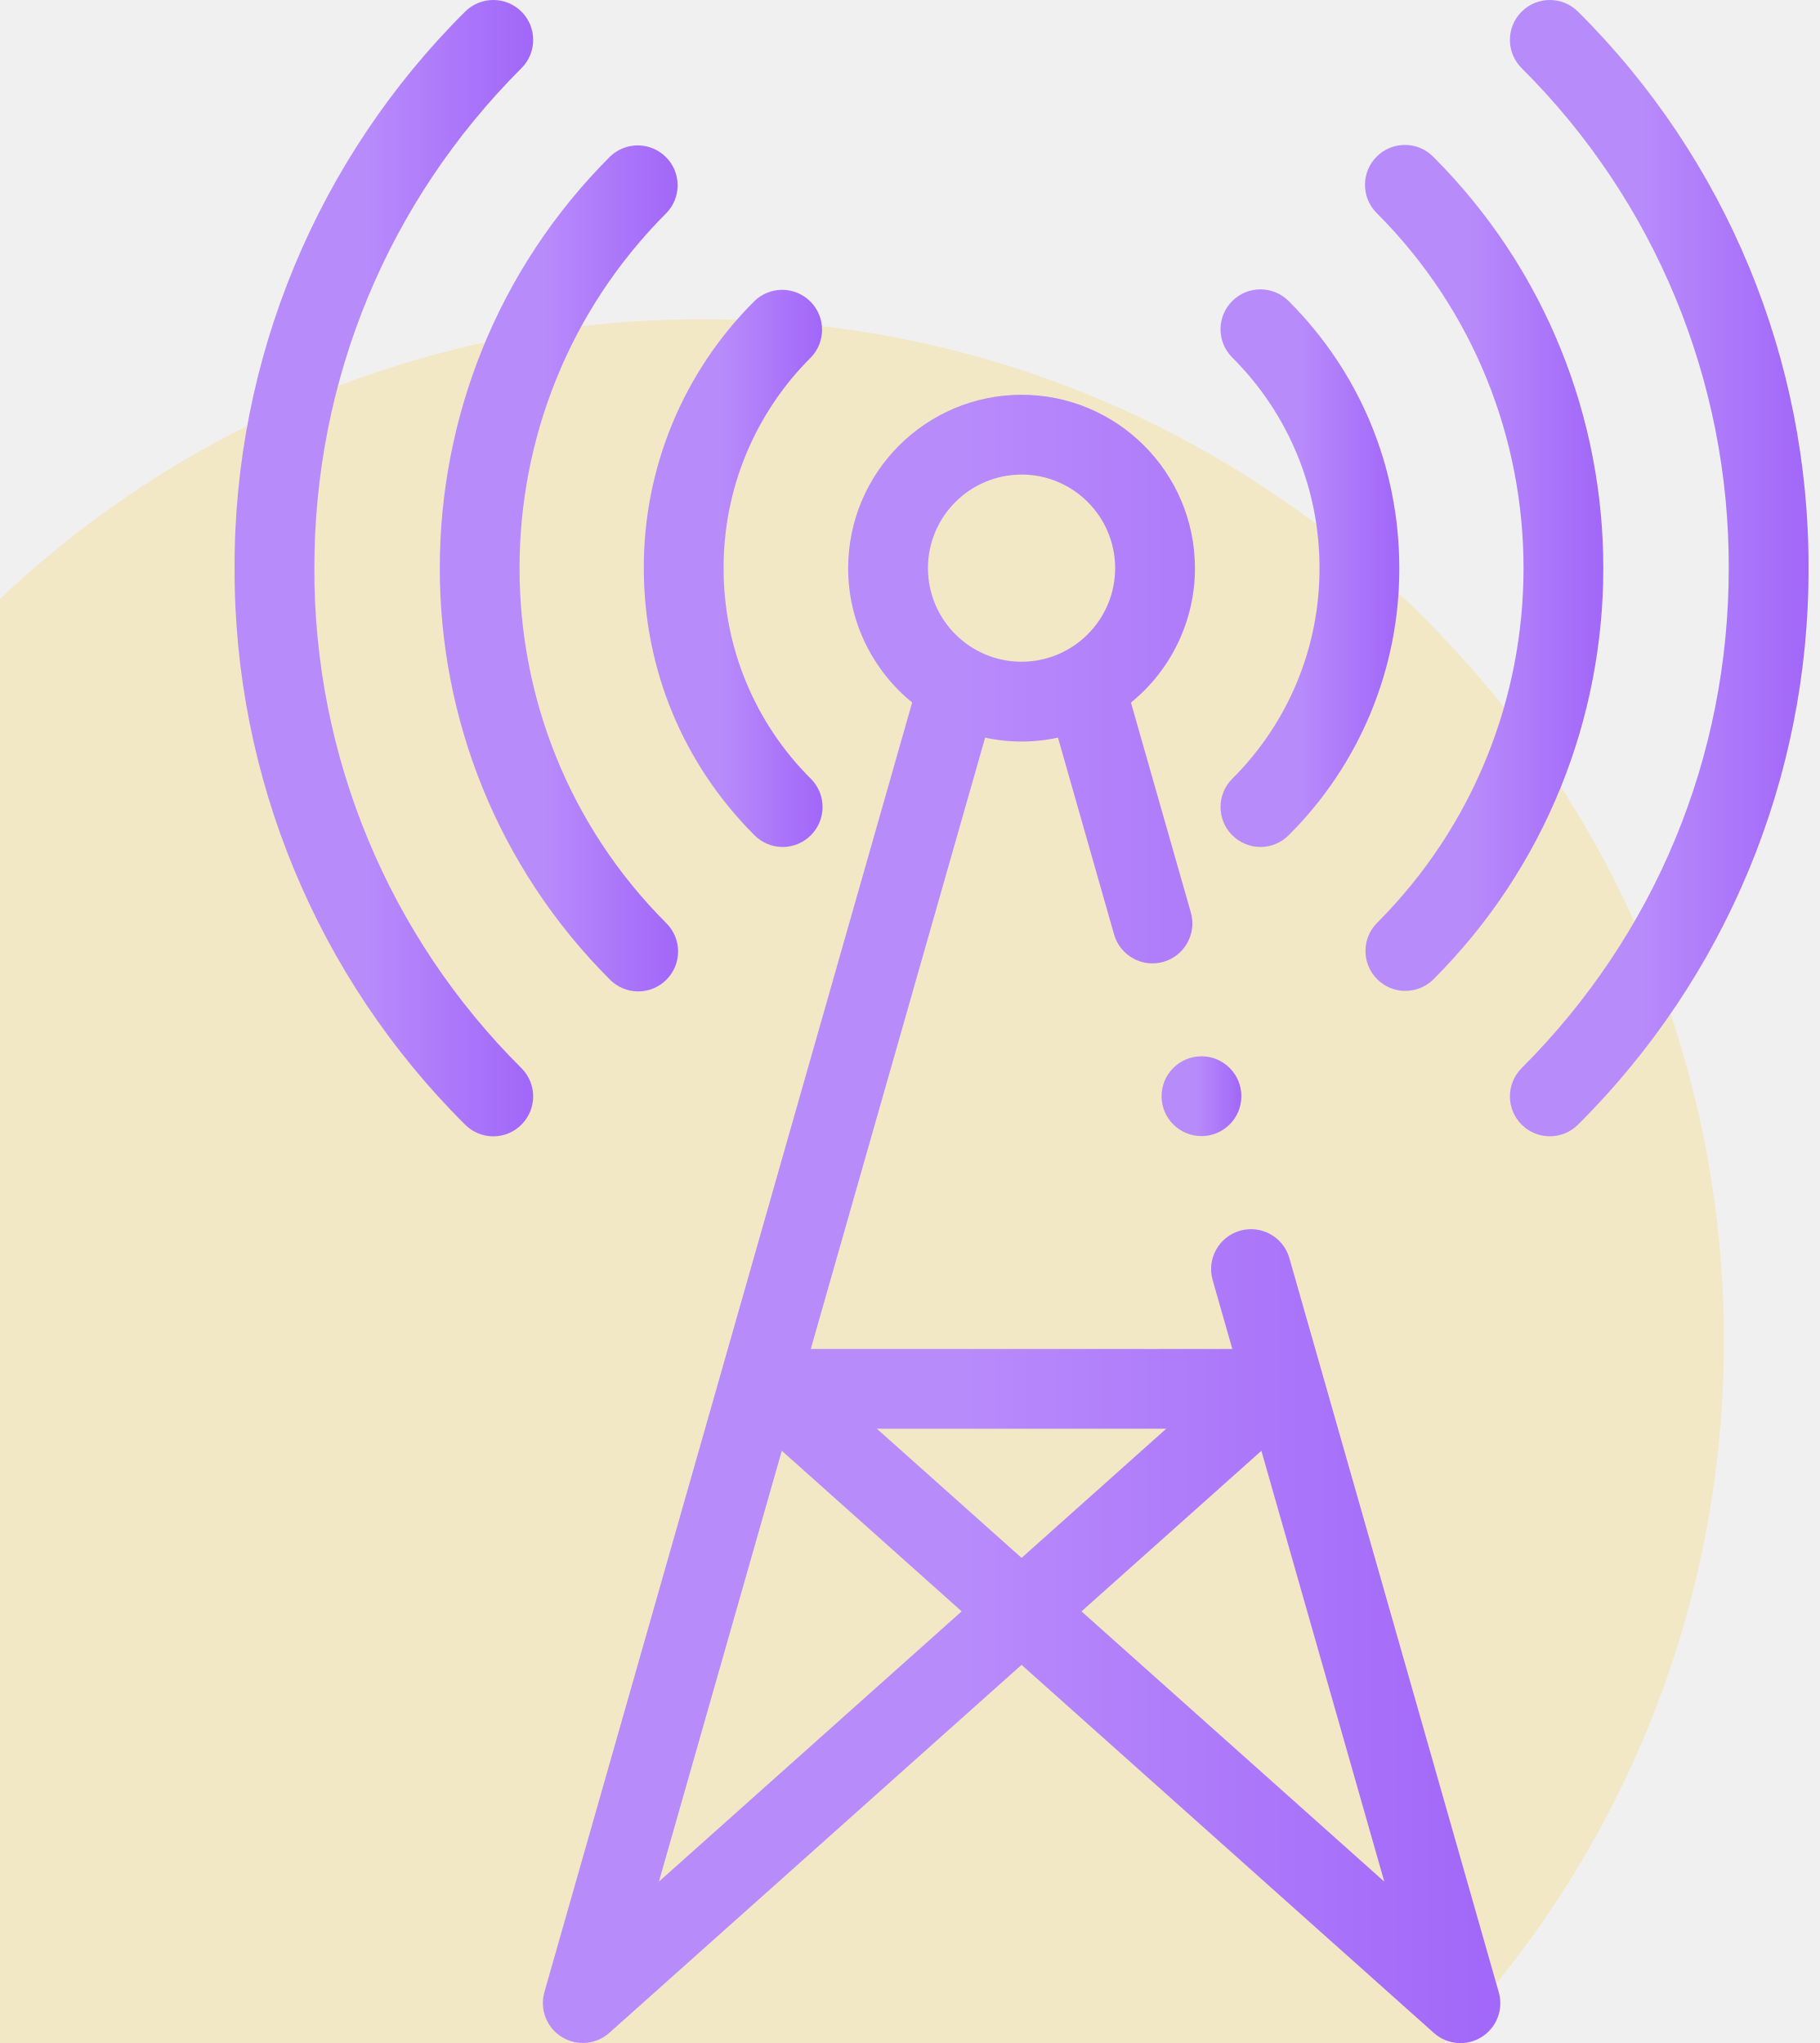
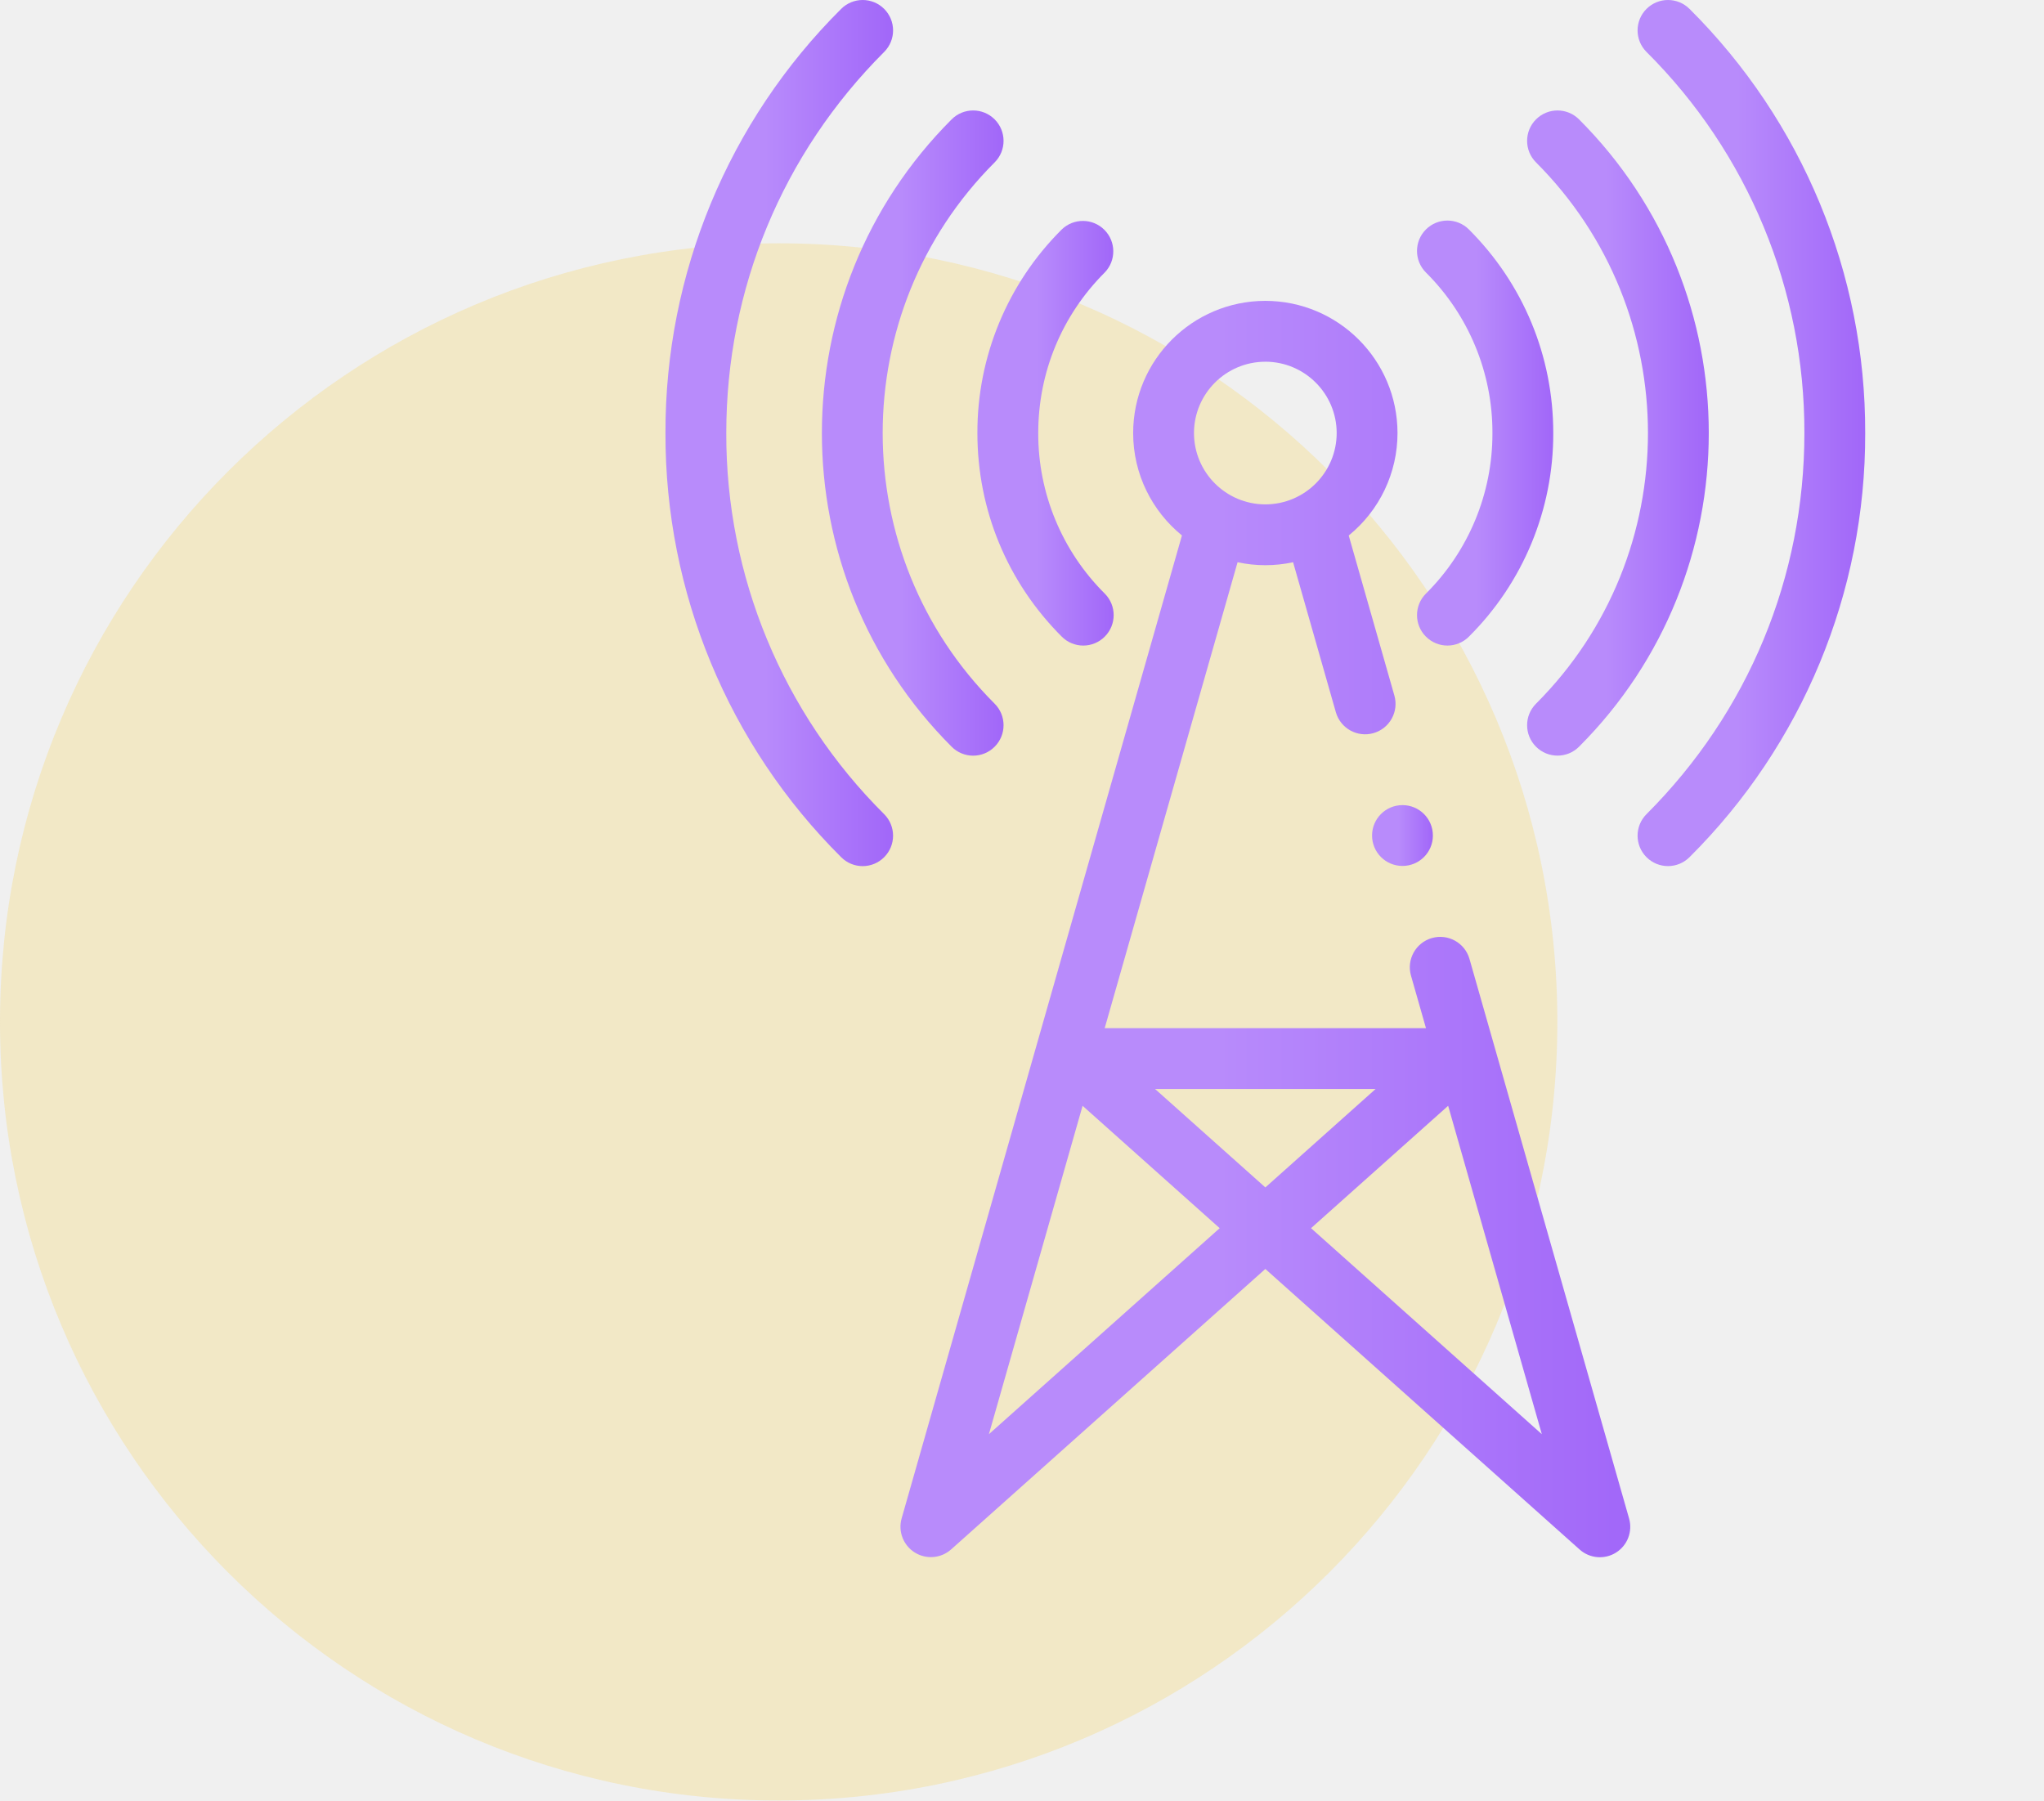
- <svg xmlns="http://www.w3.org/2000/svg" width="57" height="64" fill="none">
-   <circle cx="22" cy="42" r="32" fill="#F4E19C" fill-opacity=".5" />
-   <path d="M23.633 26.165a1.246 1.246 0 001.768 0 1.25 1.25 0 000-1.768 9.272 9.272 0 01-2.734-6.599 9.27 9.27 0 012.734-6.6 1.25 1.25 0 00-1.768-1.767 11.756 11.756 0 00-3.466 8.367c0 3.16 1.231 6.132 3.466 8.367z" fill="url(#paint0_linear_125_82)" />
-   <path d="M19.108 30.69a1.246 1.246 0 001.768 0 1.25 1.25 0 000-1.767c-6.135-6.134-6.135-16.115 0-22.25a1.25 1.25 0 00-1.768-1.767c-7.109 7.109-7.109 18.676 0 25.784z" fill="url(#paint1_linear_125_82)" />
-   <path d="M9.847 17.798c0-5.917 2.305-11.48 6.489-15.664A1.25 1.25 0 0014.568.366a24.491 24.491 0 00-7.22 17.432 24.491 24.491 0 007.22 17.432 1.246 1.246 0 001.768 0 1.25 1.25 0 000-1.767 22.009 22.009 0 01-6.489-15.665z" fill="url(#paint2_linear_125_82)" />
-   <path d="M38.6 26.165a1.246 1.246 0 001.767 0 11.756 11.756 0 003.466-8.367c0-3.16-1.231-6.132-3.466-8.367a1.25 1.25 0 00-1.768 1.768 9.272 9.272 0 012.734 6.6 9.268 9.268 0 01-2.734 6.598 1.25 1.25 0 000 1.768z" fill="url(#paint3_linear_125_82)" />
-   <path d="M43.124 28.923a1.25 1.25 0 001.768 1.767c7.109-7.108 7.109-18.675 0-25.784a1.25 1.25 0 00-1.768 1.768c6.134 6.134 6.134 16.115 0 22.249z" fill="url(#paint4_linear_125_82)" />
-   <path d="M49.432.366a1.25 1.25 0 00-1.768 1.768 22.008 22.008 0 016.489 15.664c0 5.917-2.305 11.48-6.489 15.664a1.25 1.25 0 001.768 1.768 24.492 24.492 0 007.22-17.432A24.491 24.491 0 0049.433.366z" fill="url(#paint5_linear_125_82)" />
-   <path d="M40.388 39.406a1.25 1.25 0 00-2.404.686l.618 2.166H25.398l5.461-19.15a5.429 5.429 0 002.282 0l1.757 6.164a1.25 1.25 0 002.405-.686l-1.876-6.577a5.423 5.423 0 002.005-4.21A5.438 5.438 0 0032 12.366a5.438 5.438 0 00-5.432 5.431c0 1.697.783 3.214 2.005 4.21l-11.52 40.4a1.25 1.25 0 002.034 1.275L32 52.154l12.913 11.529a1.249 1.249 0 002.035-1.276l-6.56-23zM32 14.866a2.935 2.935 0 012.932 2.932A2.935 2.935 0 0132 20.73a2.935 2.935 0 01-2.932-2.932A2.935 2.935 0 0132 14.867zm4.531 29.892l-4.53 4.045-4.532-4.045h9.062zM20.64 58.945l3.85-13.497 5.634 5.03-9.484 8.467zm13.238-8.466l5.635-5.03 3.85 13.496-9.485-8.466z" fill="url(#paint6_linear_125_82)" />
-   <path d="M37.636 35.59a1.25 1.25 0 100-2.5 1.25 1.25 0 000 2.5z" fill="url(#paint7_linear_125_82)" />
+ <svg xmlns="http://www.w3.org/2000/svg" width="84" height="74" fill="none">
+   <circle cx="32" cy="42" r="32" fill="#F4E19C" fill-opacity=".5" />
+   <g clip-path="url(#clip0_103_292)">
+     <path d="M43.633 26.165a1.246 1.246 0 001.768 0 1.25 1.25 0 000-1.768 9.272 9.272 0 01-2.734-6.599c0-2.493.97-4.837 2.734-6.6a1.25 1.25 0 00-1.768-1.767 11.756 11.756 0 00-3.466 8.367c0 3.16 1.231 6.132 3.466 8.367z" fill="url(#paint0_linear_103_292)" />
+     <path d="M39.108 30.69a1.246 1.246 0 001.768 0 1.25 1.25 0 000-1.768c-6.135-6.134-6.135-16.114 0-22.248a1.25 1.25 0 00-1.768-1.768c-7.109 7.109-7.109 18.675 0 25.784z" fill="url(#paint1_linear_103_292)" />
+     <path d="M29.847 17.798c0-5.917 2.305-11.48 6.489-15.664A1.25 1.25 0 0034.568.366a24.492 24.492 0 00-7.22 17.432 24.491 24.491 0 007.22 17.432 1.246 1.246 0 001.768 0 1.25 1.25 0 000-1.767 22.009 22.009 0 01-6.489-15.665z" fill="url(#paint2_linear_103_292)" />
+     <path d="M58.6 26.165a1.246 1.246 0 001.767 0 11.756 11.756 0 003.466-8.367c0-3.16-1.231-6.132-3.466-8.367a1.25 1.25 0 00-1.768 1.768 9.271 9.271 0 012.734 6.599 9.273 9.273 0 01-2.734 6.6 1.25 1.25 0 000 1.767z" fill="url(#paint3_linear_103_292)" />
+     <path d="M63.124 28.922a1.25 1.25 0 001.768 1.768c7.109-7.109 7.109-18.675 0-25.784a1.25 1.25 0 00-1.768 1.768c6.134 6.134 6.134 16.114 0 22.248z" fill="url(#paint4_linear_103_292)" />
+     <path d="M69.432.366a1.25 1.25 0 00-1.768 1.768 22.008 22.008 0 016.489 15.664c0 5.917-2.305 11.48-6.489 15.664a1.25 1.25 0 001.768 1.768 24.492 24.492 0 007.22-17.432A24.491 24.491 0 0069.433.366z" fill="url(#paint5_linear_103_292)" />
+     <path d="M60.388 39.406a1.25 1.25 0 00-2.404.686l.618 2.166H45.398l5.461-19.15a5.429 5.429 0 002.282 0l1.757 6.164a1.25 1.25 0 002.405-.686l-1.876-6.577a5.423 5.423 0 002.005-4.21A5.438 5.438 0 0052 12.365a5.438 5.438 0 00-5.432 5.432c0 1.697.783 3.214 2.005 4.21l-11.52 40.4a1.25 1.25 0 002.034 1.274L52 52.154l12.913 11.528a1.249 1.249 0 002.035-1.275l-6.56-23.001zM52 14.866a2.935 2.935 0 012.932 2.932A2.935 2.935 0 0152 20.73a2.935 2.935 0 01-2.932-2.932A2.935 2.935 0 0152 14.867zm4.531 29.892l-4.53 4.045-4.532-4.045h9.062zM40.64 58.945l3.85-13.497 5.634 5.03-9.484 8.467zm13.238-8.467l5.635-5.03 3.85 13.497-9.485-8.467z" fill="url(#paint6_linear_103_292)" />
+     <path d="M57.636 35.59a1.25 1.25 0 100-2.5 1.25 1.25 0 000 2.5z" fill="url(#paint7_linear_103_292)" />
+   </g>
  <defs>
-     <linearGradient id="paint0_linear_125_82" x1="25.648" y1="17.798" x2="22.611" y2="17.798" gradientUnits="userSpaceOnUse">
+     <linearGradient id="paint0_linear_103_292" x1="45.648" y1="17.798" x2="42.611" y2="17.798" gradientUnits="userSpaceOnUse">
      <stop stop-color="#A268F9" />
      <stop offset="1" stop-color="#B88BFB" />
    </linearGradient>
-     <linearGradient id="paint1_linear_125_82" x1="21.084" y1="17.798" x2="17.035" y2="17.798" gradientUnits="userSpaceOnUse">
+     <linearGradient id="paint1_linear_103_292" x1="41.084" y1="17.798" x2="37.035" y2="17.798" gradientUnits="userSpaceOnUse">
      <stop stop-color="#A268F9" />
      <stop offset="1" stop-color="#B88BFB" />
    </linearGradient>
-     <linearGradient id="paint2_linear_125_82" x1="16.504" y1="17.798" x2="11.43" y2="17.798" gradientUnits="userSpaceOnUse">
+     <linearGradient id="paint2_linear_103_292" x1="36.504" y1="17.798" x2="31.43" y2="17.798" gradientUnits="userSpaceOnUse">
      <stop stop-color="#A268F9" />
      <stop offset="1" stop-color="#B88BFB" />
    </linearGradient>
-     <linearGradient id="paint3_linear_125_82" x1="43.714" y1="17.798" x2="40.677" y2="17.798" gradientUnits="userSpaceOnUse">
+     <linearGradient id="paint3_linear_103_292" x1="63.714" y1="17.798" x2="60.677" y2="17.798" gradientUnits="userSpaceOnUse">
      <stop stop-color="#A268F9" />
      <stop offset="1" stop-color="#B88BFB" />
    </linearGradient>
-     <linearGradient id="paint4_linear_125_82" x1="50.066" y1="17.798" x2="46.016" y2="17.798" gradientUnits="userSpaceOnUse">
+     <linearGradient id="paint4_linear_103_292" x1="70.066" y1="17.798" x2="66.016" y2="17.798" gradientUnits="userSpaceOnUse">
      <stop stop-color="#A268F9" />
      <stop offset="1" stop-color="#B88BFB" />
    </linearGradient>
-     <linearGradient id="paint5_linear_125_82" x1="56.455" y1="17.798" x2="51.381" y2="17.798" gradientUnits="userSpaceOnUse">
+     <linearGradient id="paint5_linear_103_292" x1="76.454" y1="17.798" x2="71.381" y2="17.798" gradientUnits="userSpaceOnUse">
      <stop stop-color="#A268F9" />
      <stop offset="1" stop-color="#B88BFB" />
    </linearGradient>
-     <linearGradient id="paint6_linear_125_82" x1="46.361" y1="38.183" x2="30.094" y2="38.183" gradientUnits="userSpaceOnUse">
+     <linearGradient id="paint6_linear_103_292" x1="66.361" y1="38.183" x2="50.094" y2="38.183" gradientUnits="userSpaceOnUse">
      <stop stop-color="#A268F9" />
      <stop offset="1" stop-color="#B88BFB" />
    </linearGradient>
-     <linearGradient id="paint7_linear_125_82" x1="38.833" y1="34.341" x2="37.477" y2="34.341" gradientUnits="userSpaceOnUse">
+     <linearGradient id="paint7_linear_103_292" x1="58.833" y1="34.341" x2="57.477" y2="34.341" gradientUnits="userSpaceOnUse">
      <stop stop-color="#A268F9" />
      <stop offset="1" stop-color="#B88BFB" />
    </linearGradient>
+     <clipPath id="clip0_103_292">
+       <path fill="#fff" transform="translate(20)" d="M0 0h64v64H0z" />
+     </clipPath>
  </defs>
</svg>
